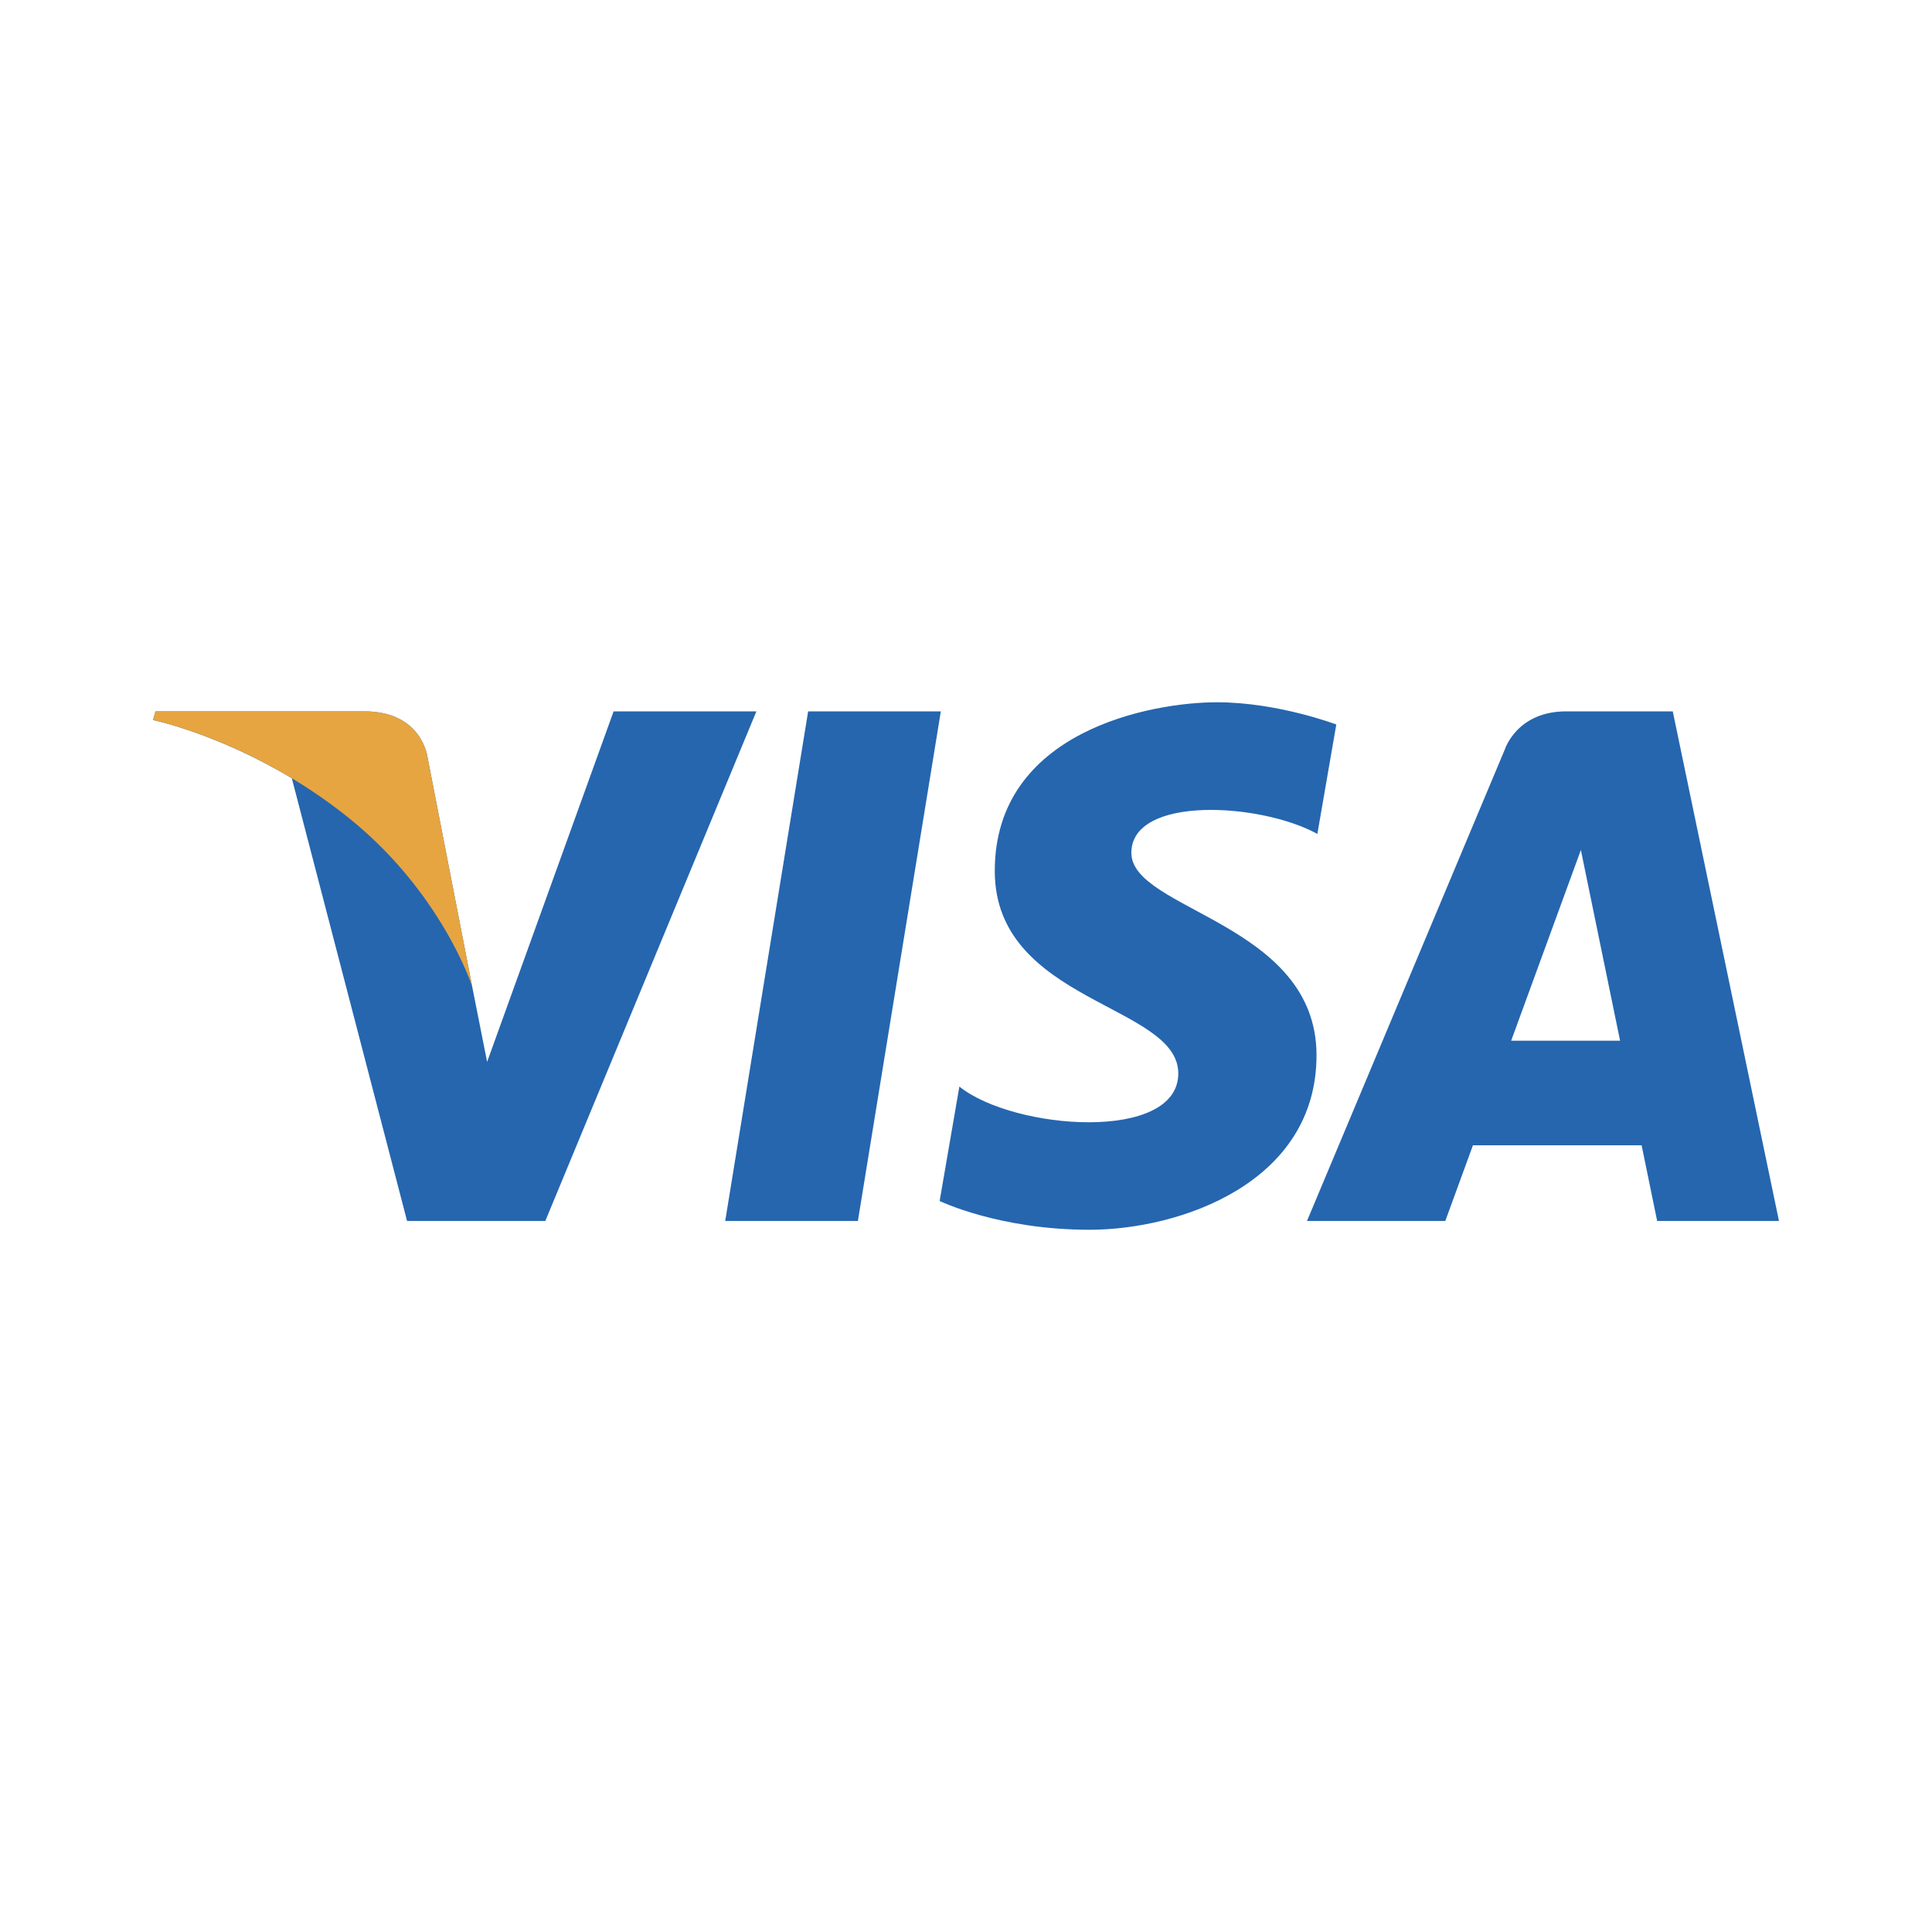
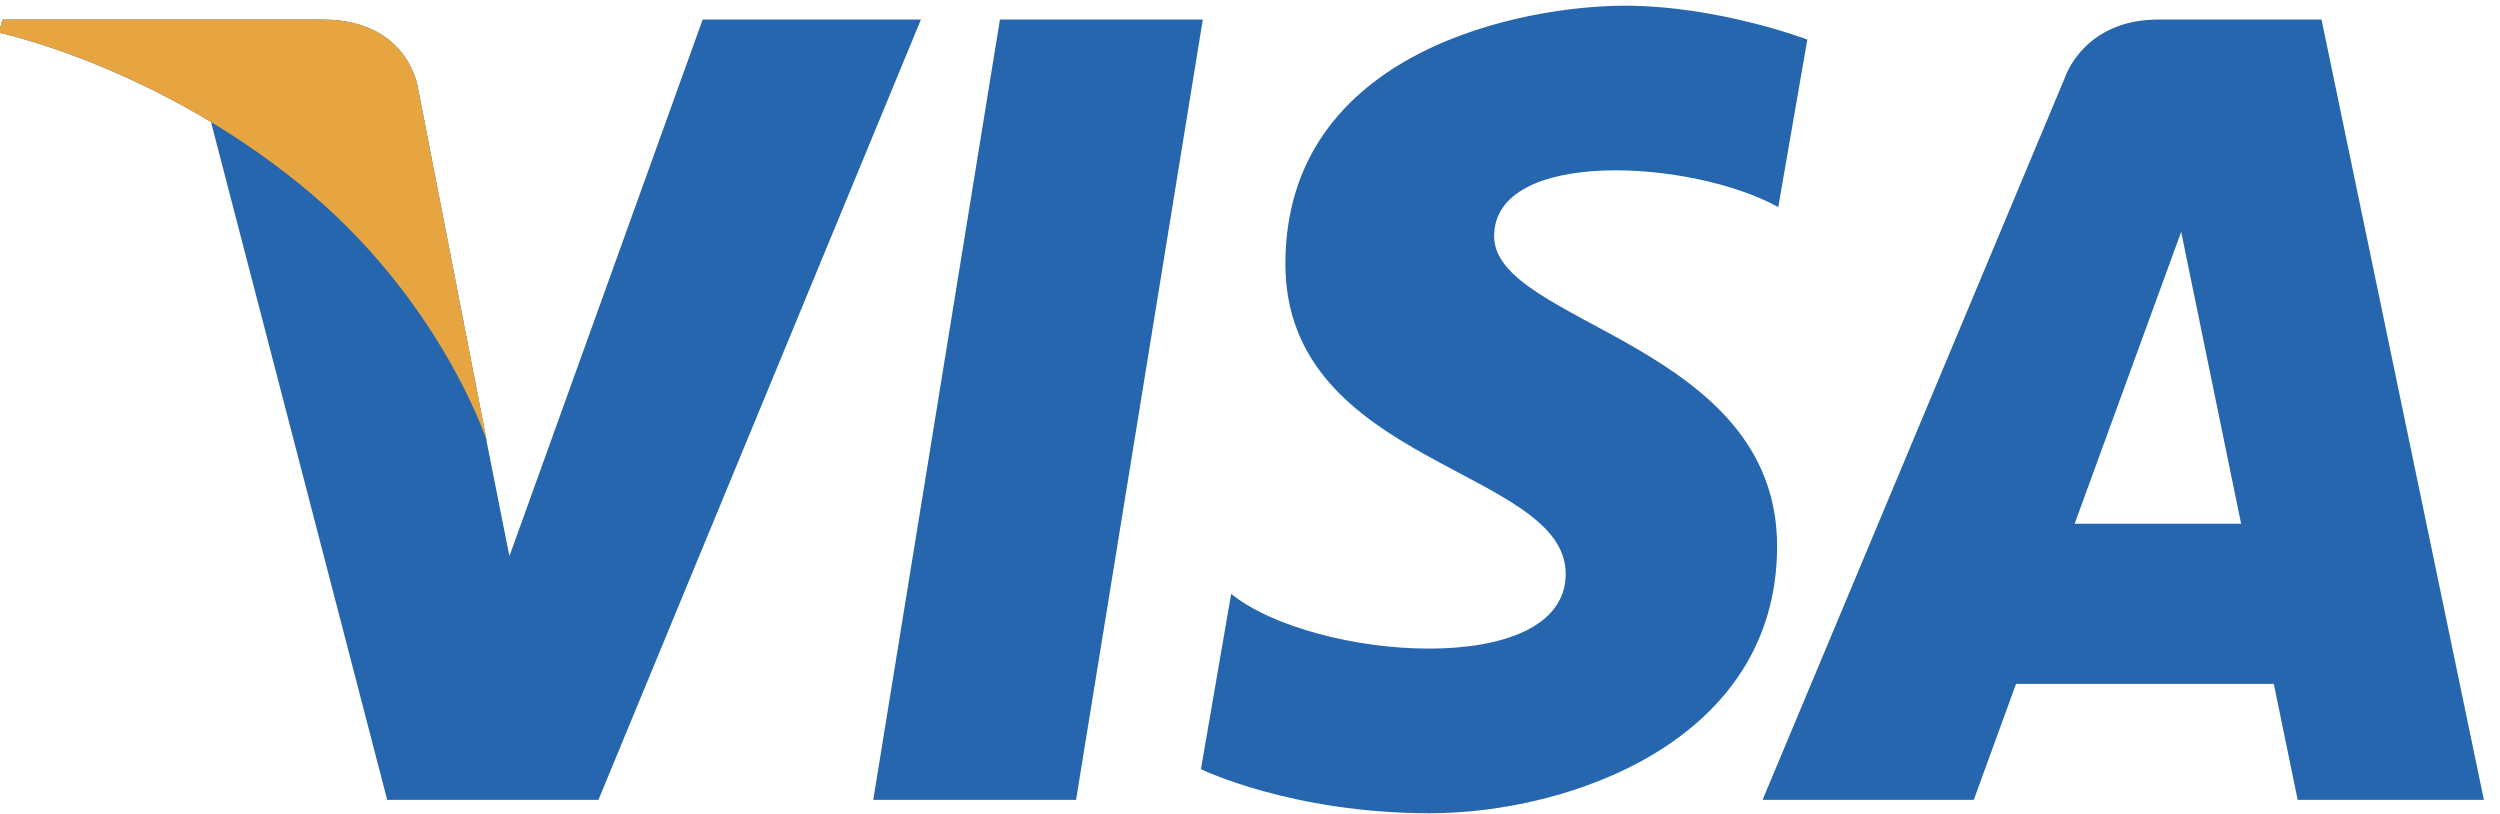
- <svg xmlns="http://www.w3.org/2000/svg" width="800px" height="800px" viewBox="0 0 141.732 141.732">
-   <g fill="#2566af">
-     <path d="M62.935 89.571h-9.733l6.083-37.384h9.734zM45.014 52.187L35.735 77.9l-1.098-5.537.001.002-3.275-16.812s-.396-3.366-4.617-3.366h-15.34l-.18.633s4.691.976 10.181 4.273l8.456 32.479h10.141l15.485-37.385H45.014zM121.569 89.571h8.937l-7.792-37.385h-7.824c-3.613 0-4.493 2.786-4.493 2.786L95.881 89.571h10.146l2.029-5.553h12.373l1.14 5.553zm-10.71-13.224l5.114-13.99 2.877 13.99h-7.991zM96.642 61.177l1.389-8.028s-4.286-1.63-8.754-1.63c-4.83 0-16.3 2.111-16.3 12.376 0 9.658 13.462 9.778 13.462 14.851s-12.075 4.164-16.06.965l-1.447 8.394s4.346 2.111 10.986 2.111c6.642 0 16.662-3.439 16.662-12.799 0-9.72-13.583-10.625-13.583-14.851.001-4.227 9.48-3.684 13.645-1.389z" />
+ <svg xmlns="http://www.w3.org/2000/svg" width="43px" height="14px" viewBox="0 0 43 14" version="1.1">
+   <g id="surface1">
+     <path style=" stroke:none;fill-rule:nonzero;fill:rgb(14.51%,40%,68.627%);fill-opacity:1;" d="M 18.508 13.758 L 15.02 13.758 L 17.199 0.336 L 20.688 0.336 Z M 12.086 0.336 L 8.762 9.566 L 8.367 7.578 L 8.371 7.578 L 7.195 1.543 C 7.195 1.543 7.055 0.336 5.543 0.336 L 0.043 0.336 L -0.02 0.562 C -0.02 0.562 1.66 0.914 3.629 2.098 L 6.66 13.758 L 10.293 13.758 L 15.84 0.336 Z M 39.52 13.758 L 42.723 13.758 L 39.93 0.336 L 37.125 0.336 C 35.832 0.336 35.516 1.336 35.516 1.336 L 30.316 13.758 L 33.949 13.758 L 34.676 11.762 L 39.109 11.762 Z M 35.684 9.008 L 37.516 3.988 L 38.547 9.008 Z M 30.586 3.562 L 31.086 0.68 C 31.086 0.68 29.551 0.098 27.949 0.098 C 26.219 0.098 22.109 0.855 22.109 4.539 C 22.109 8.008 26.93 8.051 26.93 9.871 C 26.93 11.691 22.605 11.363 21.176 10.215 L 20.656 13.23 C 20.656 13.23 22.215 13.988 24.594 13.988 C 26.977 13.988 30.566 12.754 30.566 9.395 C 30.566 5.902 25.699 5.578 25.699 4.062 C 25.699 2.543 29.094 2.738 30.586 3.562 Z M 30.586 3.562 " />
+     <path style=" stroke:none;fill-rule:nonzero;fill:rgb(90.196%,64.706%,25.098%);fill-opacity:1;" d="M 8.371 7.578 L 7.195 1.543 C 7.195 1.543 7.055 0.336 5.543 0.336 L 0.043 0.336 L -0.02 0.562 C -0.02 0.562 2.621 1.113 5.156 3.168 C 7.578 5.133 8.371 7.578 8.371 7.578 Z M 8.371 7.578 " />
  </g>
-   <path d="M34.638 72.364l-3.275-16.812s-.396-3.366-4.617-3.366h-15.34l-.18.633s7.373 1.528 14.445 7.253c6.762 5.472 8.967 12.292 8.967 12.292z" fill="#e6a540" />
-   <path fill="none" d="M0 0h141.732v141.732H0z" />
</svg>
